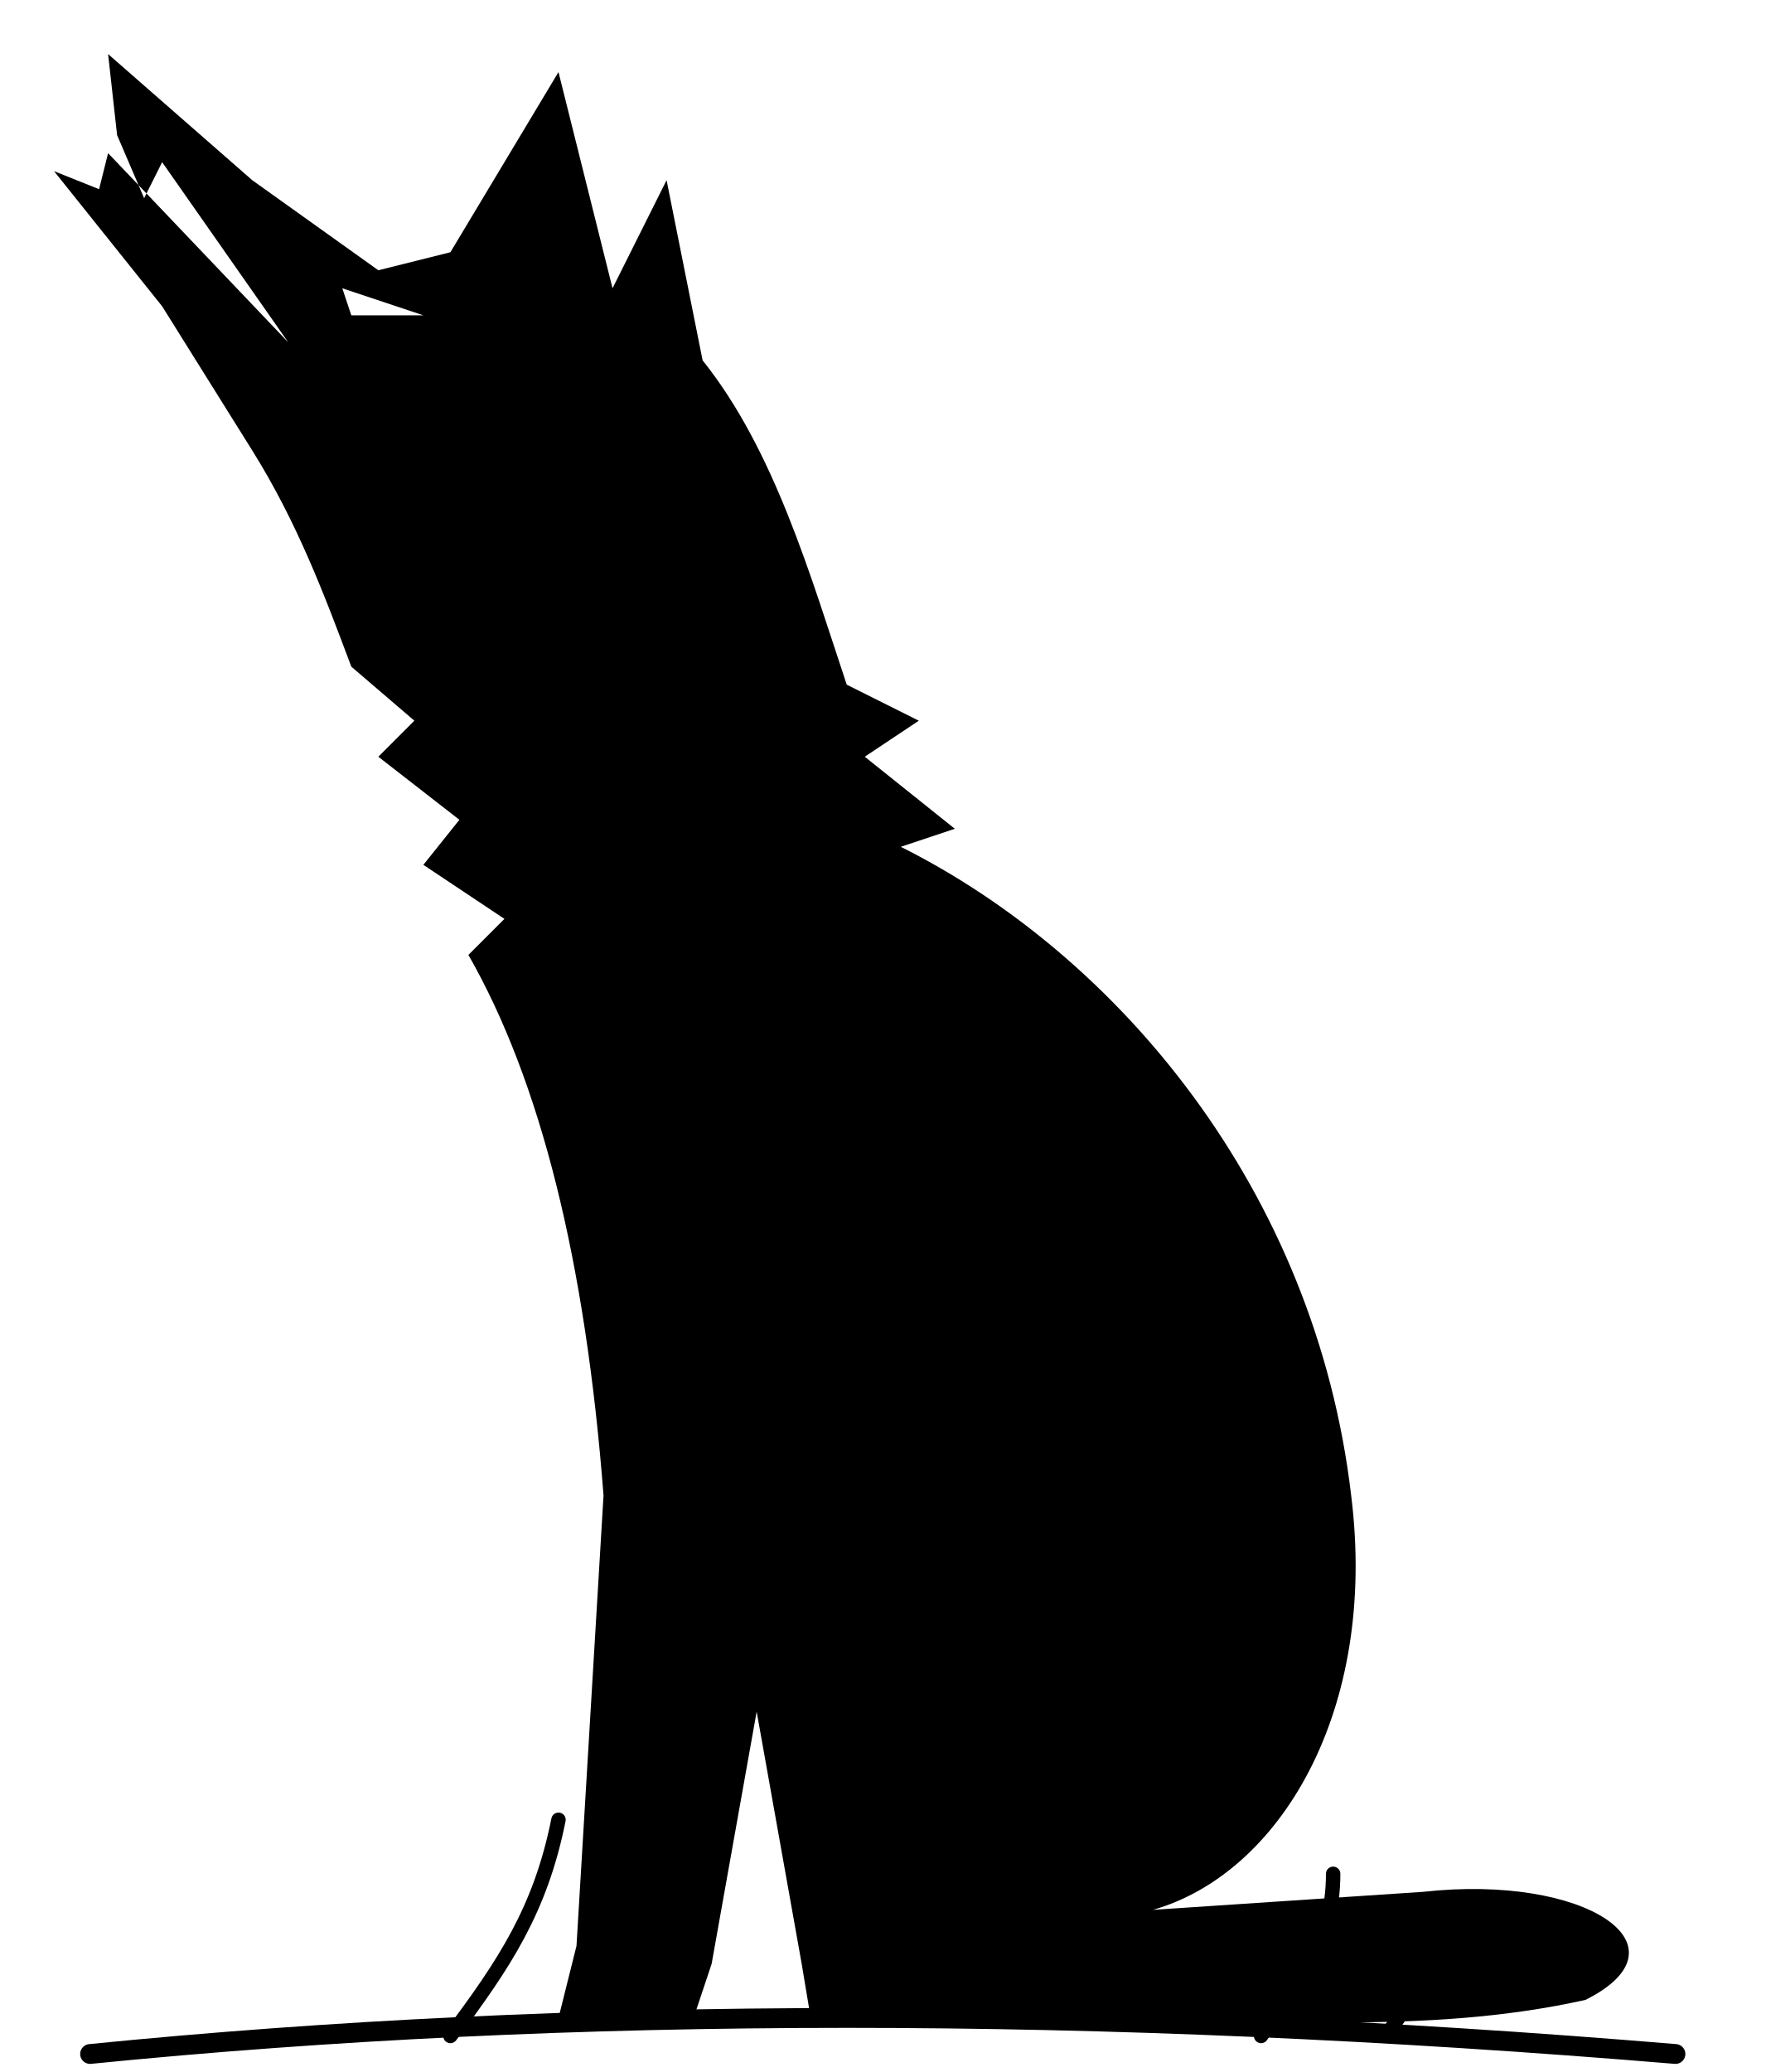
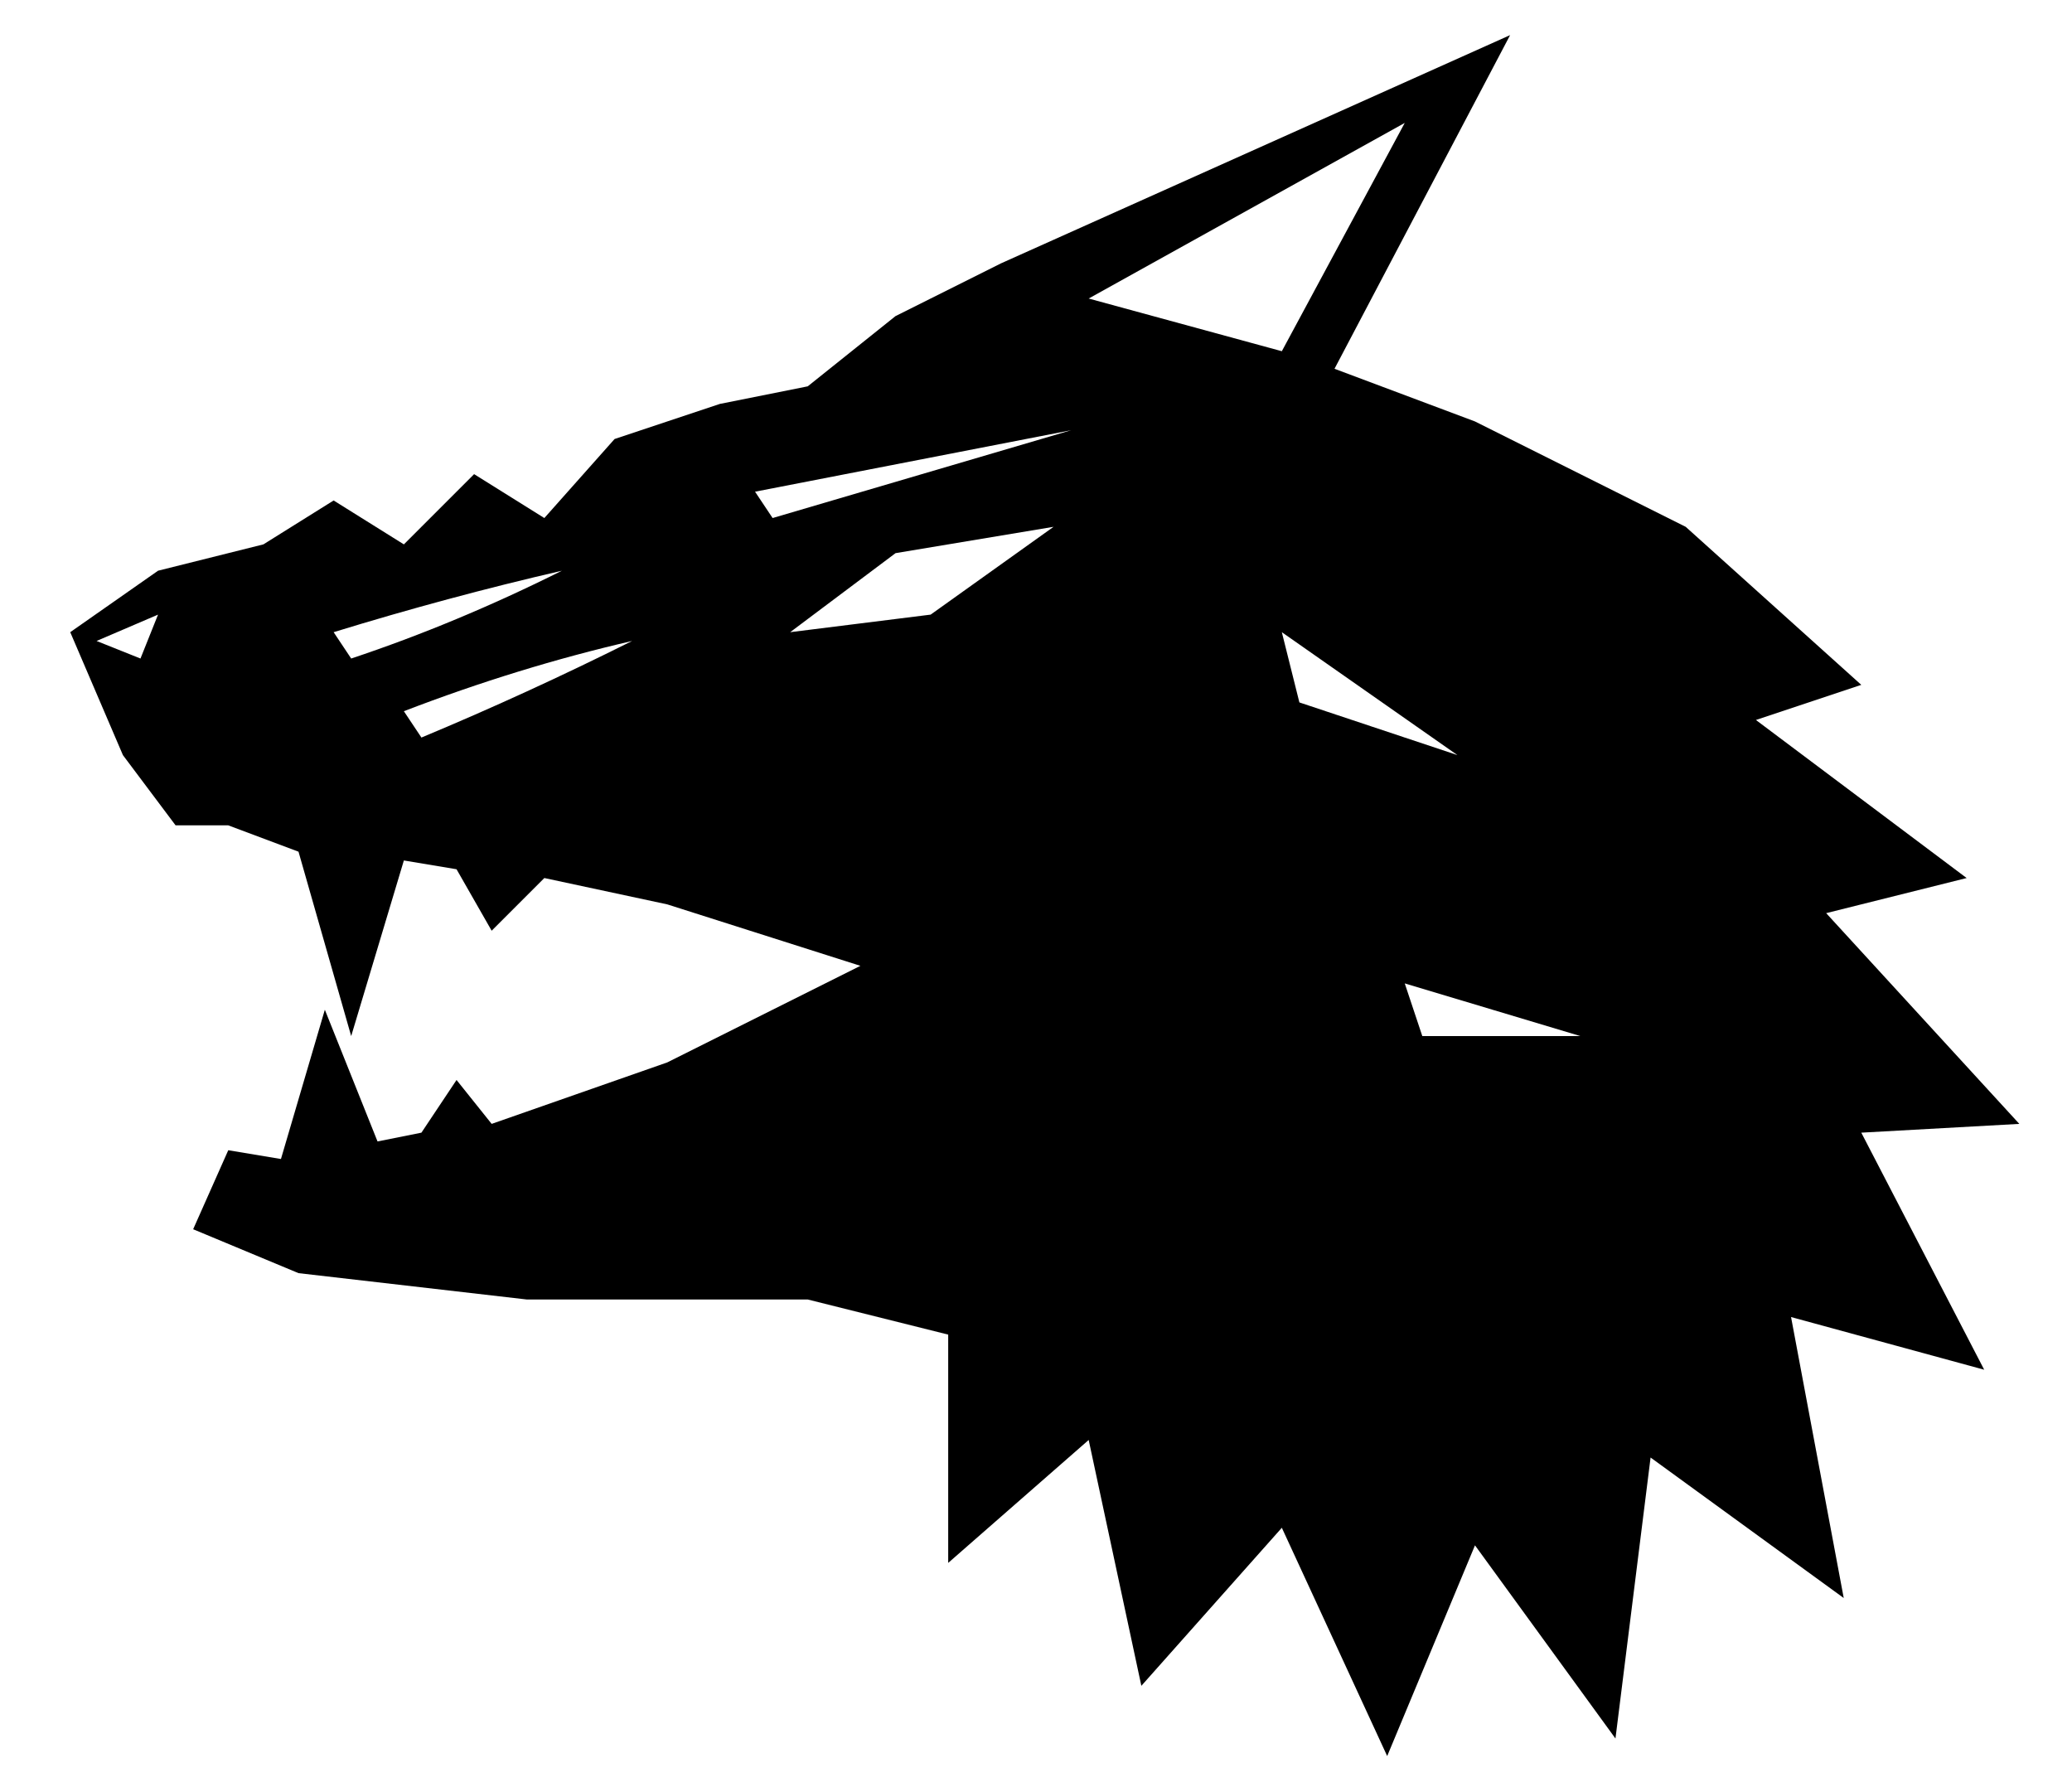
- <svg xmlns="http://www.w3.org/2000/svg" viewBox="10 -6 196 230" preserveAspectRatio="xMaxYMax meet">
-   <path d="M22 0 L38 14 L52 24 L60 22 L72 2 L78 26 L84 14 L88 34 C96 44 100 58 104 70 L112 74 L106 78 L116 86 L110 88 C134 100 156 126 160 160 C163 184 152 202 138 206 L168 204 C186 202 198 210 186 216 C168 220 150 218 128 218 L100 218 L99 212 L94 184 L89 212 L87 218 L72 218 L74 210 L77 160 C75 134 70 114 62 100 L66 96 L57 90 L61 85 L52 78 L56 74 L49 68 C46 60 43 52 38 44 L28 28 L16 13 L21 15 L22 11 L42 32 L28 12 L26 16 L23 9 Z M48 26 l9 3 l-8 0z" fill="#000" fill-rule="evenodd" />
-   <path d="M60 220c6-8 10-14 12-24M150 220c4-6 8-10 8-18M164 220c2-4 6-6 6-12" stroke="#000" stroke-width="1.6" fill="none" stroke-linecap="round" />
-   <path d="M20 222 Q100 214 196 222" stroke="#000" stroke-width="2.2" fill="none" stroke-linecap="round" />
+ <svg xmlns="http://www.w3.org/2000/svg" viewBox="4 -2 236 204" preserveAspectRatio="xMaxYMax meet">
+   <path fill="#000" fill-rule="evenodd" d="M12 70 L22 63 L34 60 L42 55 L50 60 L58 52 L66 57 L74 48 L86 44 L96 42 L106 34 L118 28 L176 2 L156 40 L172 46 L196 58 L216 76 L204 80 L228 98 L212 102 L234 126 L216 127 L230 154 L208 148 L214 180 L192 164 L188 196 L172 174 L162 198 L150 172 L134 190 L128 162 L112 176 L112 150 L96 146 L64 146 L38 143 L26 138 L30 129 L36 130 L41 113 L47 128 L52 127 L56 121 L60 126 L80 119 L102 108 L80 101 L66 98 L60 104 L56 97 L50 96 L44 116 L38 95 L30 92 L24 92 L18 84 Z M94 70 L106 61 L124 58 L110 68 Z M90 54 L126 47 L92 57 Z M42 70 Q55 66 68 63 Q56 69 44 73 Z M50 79 Q63 74 76 71 Q64 77 52 82 Z M128 32 L164 12 L150 38 Z M15 71 l7 -3 l-2 5 z M150 70 L170 84 L152 78 Z M164 110 L184 116 L166 116 Z" />
</svg>
